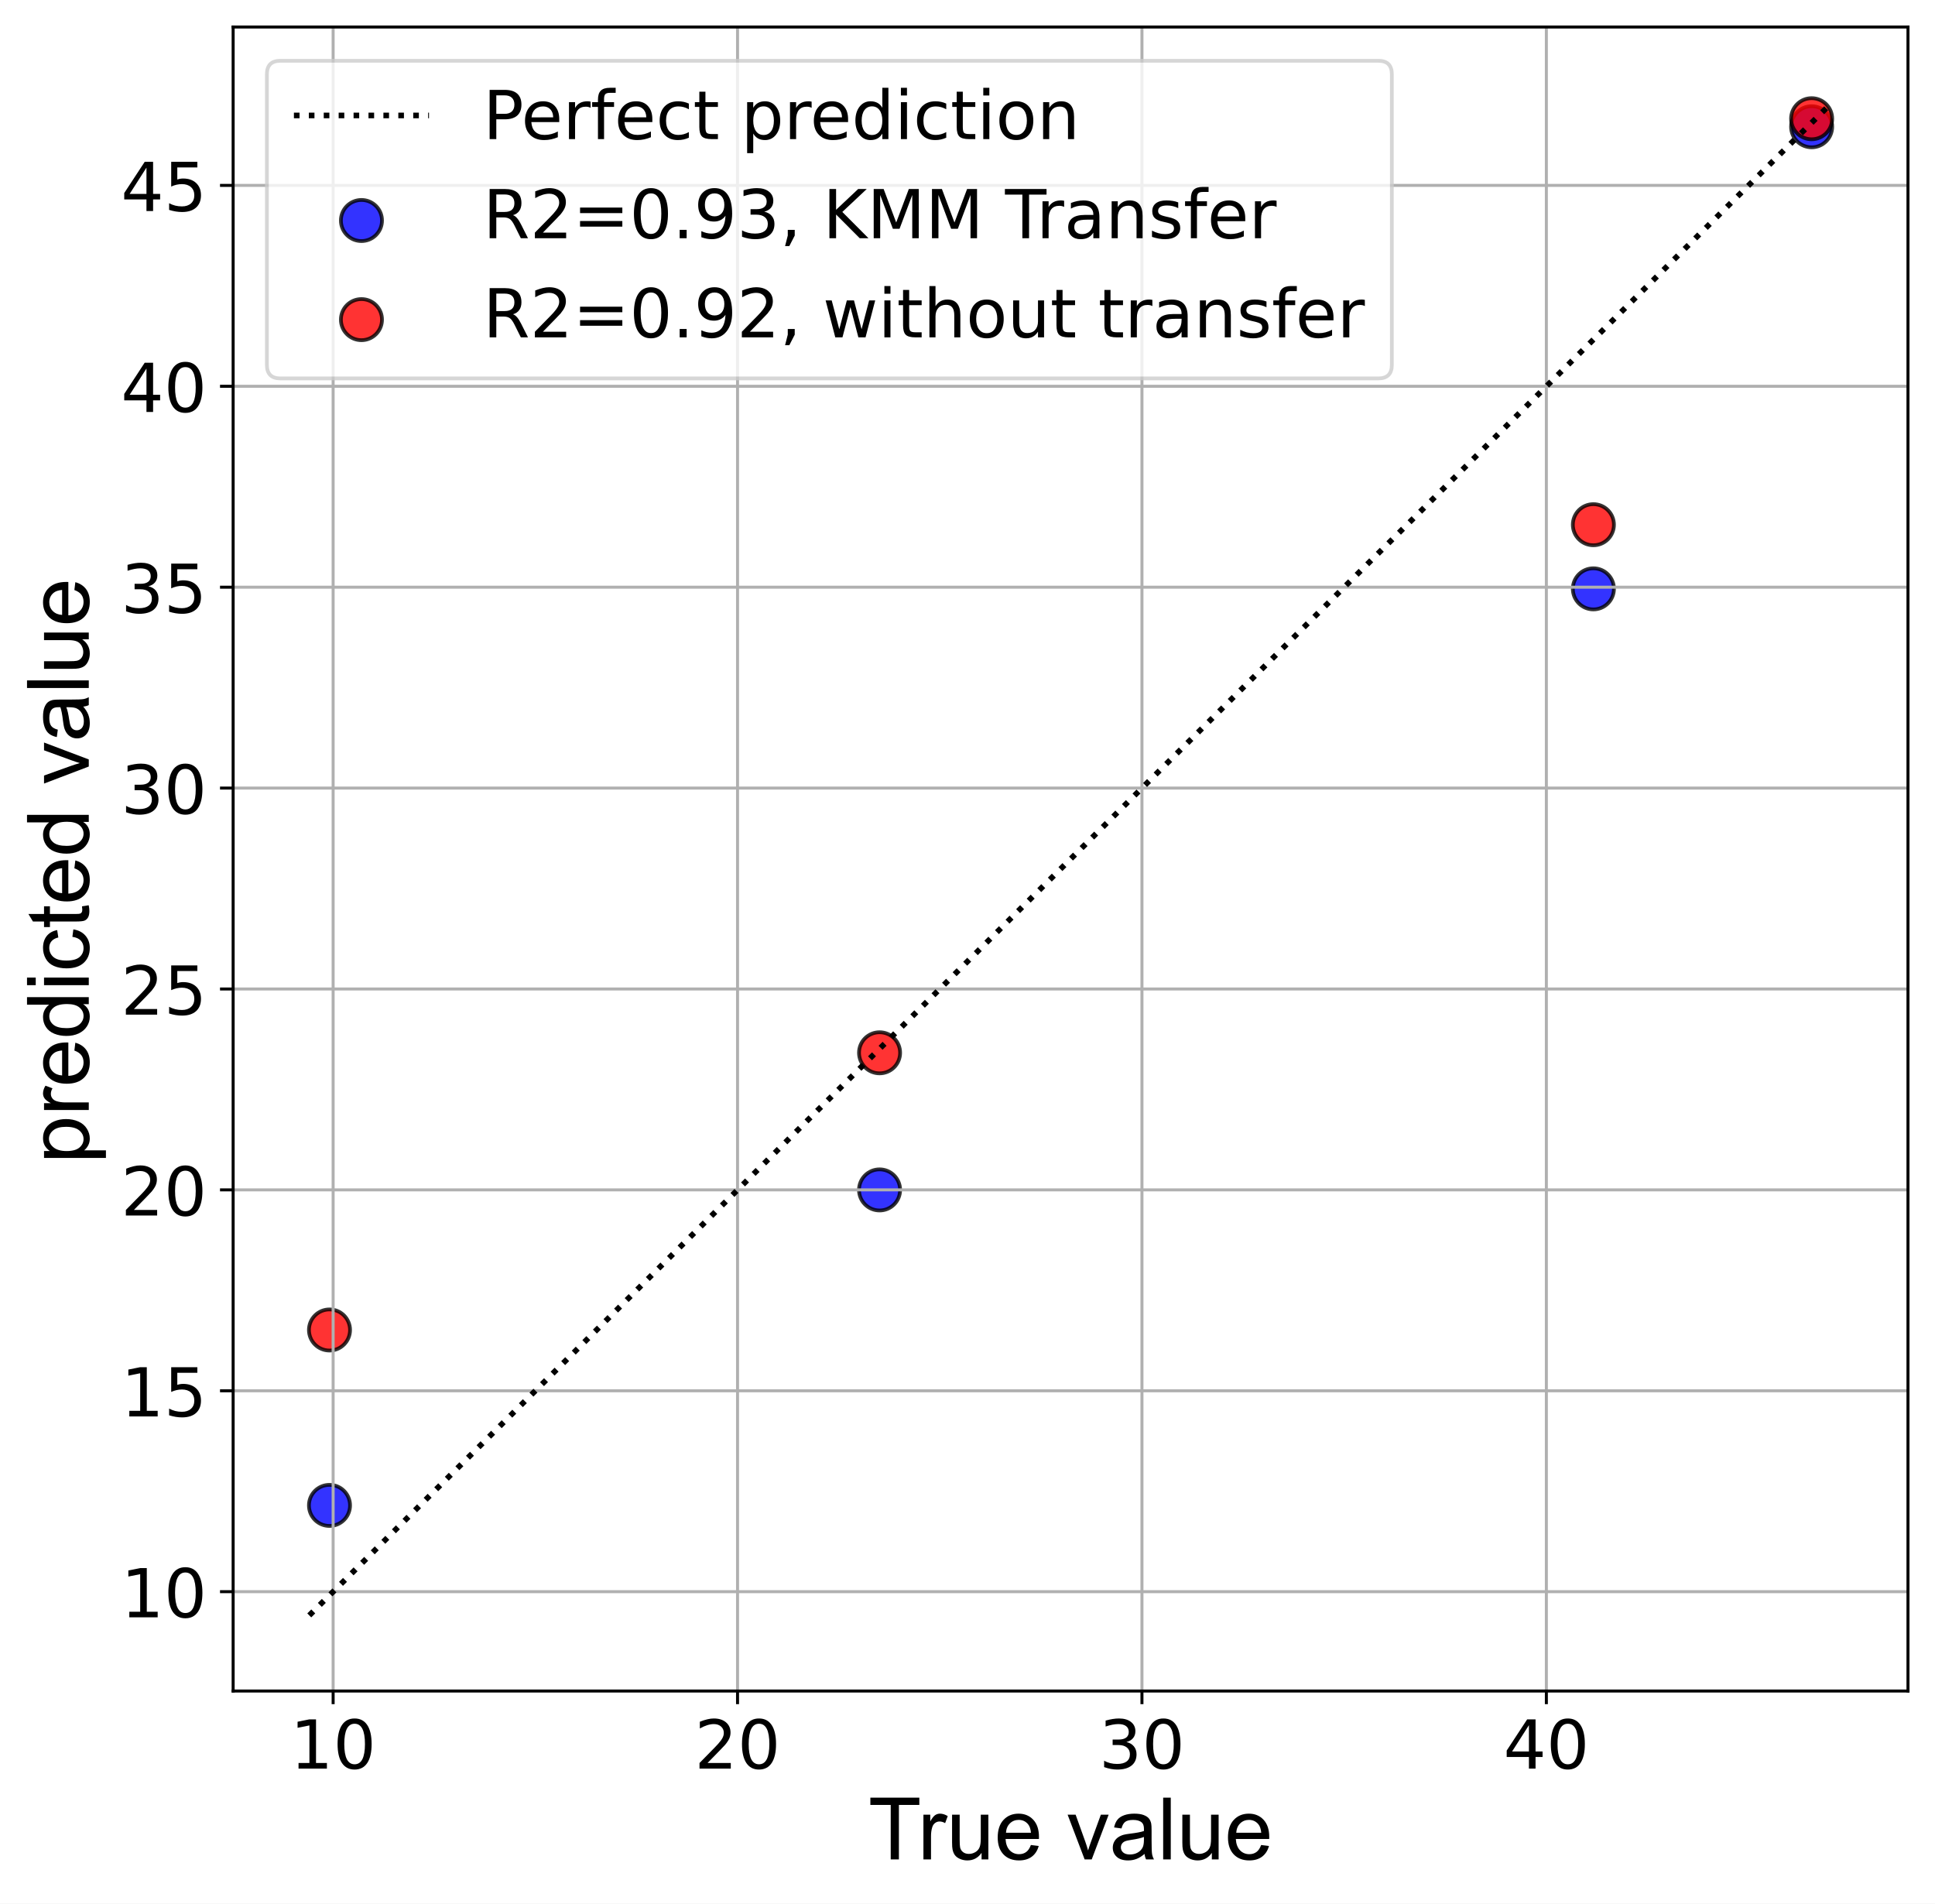
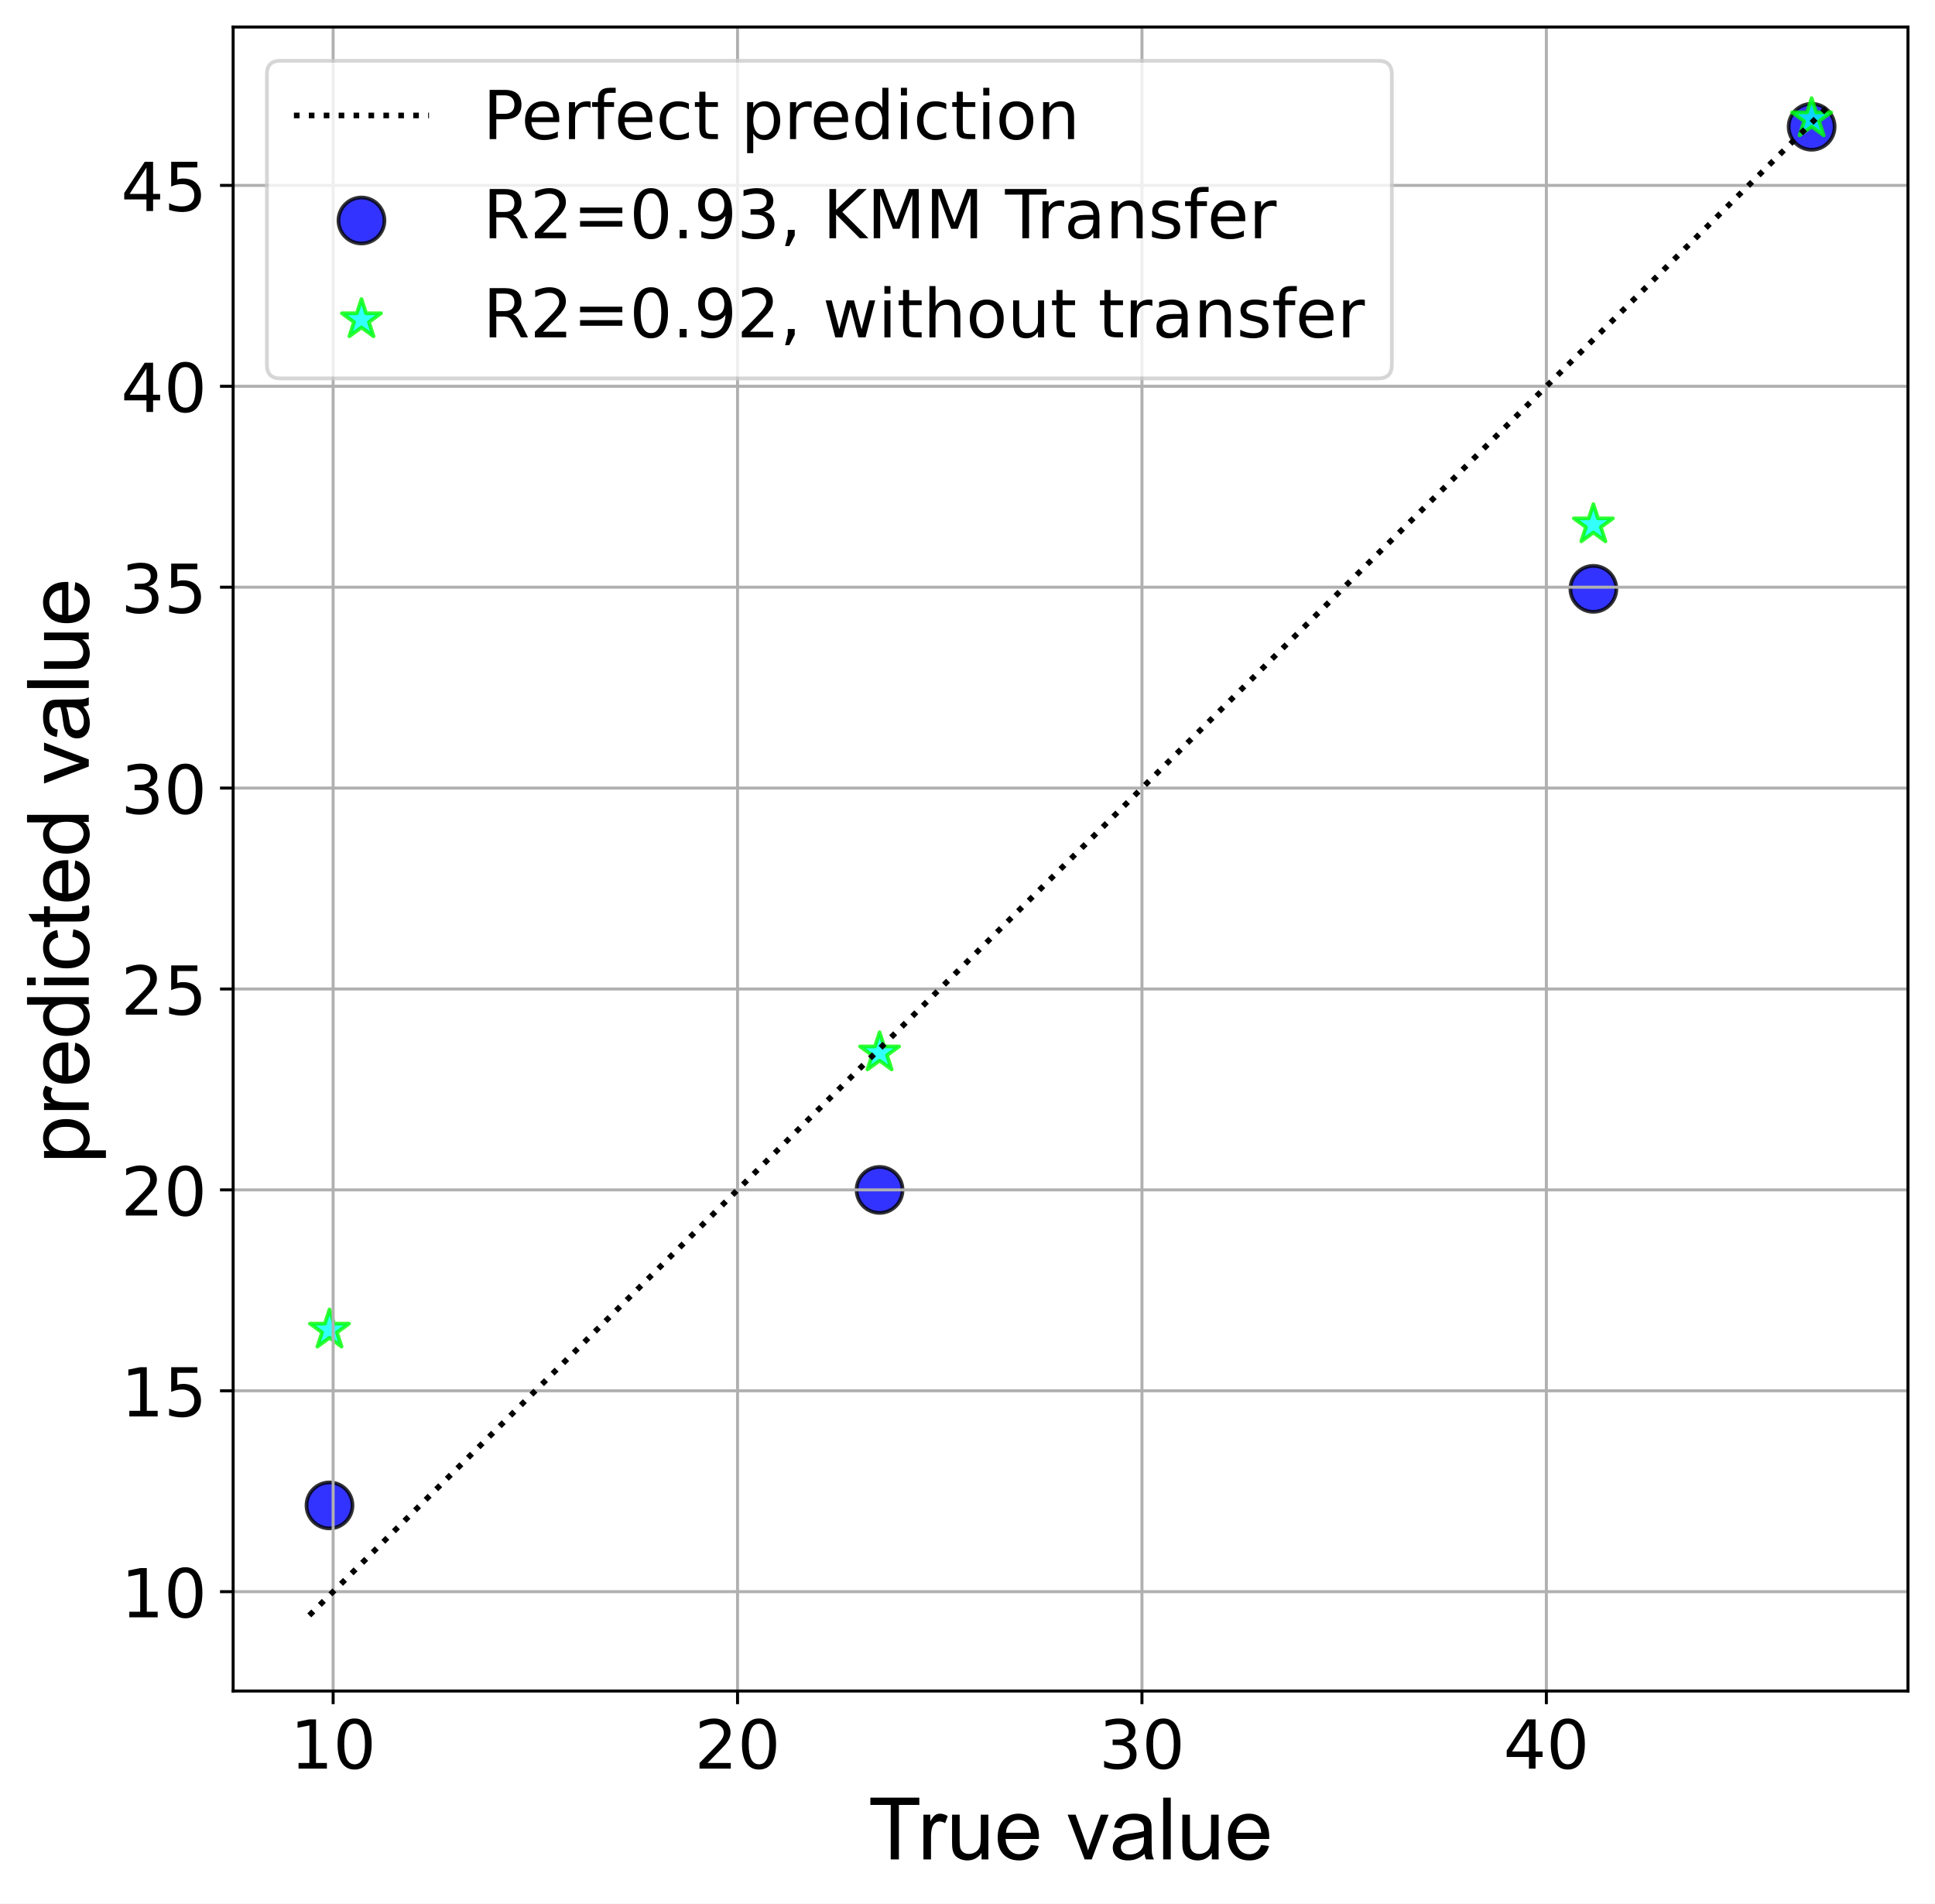
<svg xmlns="http://www.w3.org/2000/svg" xmlns:xlink="http://www.w3.org/1999/xlink" width="515.739pt" height="507.375pt" viewBox="0 0 515.739 507.375" version="1.1">
  <defs>
    <style type="text/css">*{stroke-linejoin: round; stroke-linecap: butt}</style>
  </defs>
  <g id="figure_1">
    <g id="patch_1">
      <path d="M 0 507.375  L 515.739 507.375  L 515.739 0  L 0 0  z " style="fill: #ffffff" />
    </g>
    <g id="axes_1">
      <g id="patch_2">
        <path d="M 62.139 450.72  L 508.539 450.72  L 508.539 7.2  L 62.139 7.2  z " style="fill: #ffffff" />
      </g>
      <g id="PathCollection_1">
        <defs>
-           <path id="m42b216e8eb" d="M 0 5.477  C 1.453 5.477 2.846 4.9 3.873 3.873  C 4.9 2.846 5.477 1.453 5.477 0  C 5.477 -1.453 4.9 -2.846 3.873 -3.873  C 2.846 -4.9 1.453 -5.477 0 -5.477  C -1.453 -5.477 -2.846 -4.9 -3.873 -3.873  C -4.9 -2.846 -5.477 -1.453 -5.477 0  C -5.477 1.453 -4.9 2.846 -3.873 3.873  C -2.846 4.9 -1.453 5.477 0 5.477  z " style="stroke: #000000; stroke-opacity: 0.8" />
+           <path id="mcf7131de36" d="M 0 6.124  C 1.624 6.124 3.182 5.478 4.33 4.33  C 5.478 3.182 6.124 1.624 6.124 0  C 6.124 -1.624 5.478 -3.182 4.33 -4.33  C 3.182 -5.478 1.624 -6.124 0 -6.124  C -1.624 -6.124 -3.182 -5.478 -4.33 -4.33  C -5.478 -3.182 -6.124 -1.624 -6.124 0  C -6.124 1.624 -5.478 3.182 -4.33 4.33  C -3.182 5.478 -1.624 6.124 0 6.124  z " style="stroke: #000000; stroke-opacity: 0.8" />
        </defs>
-         <g clip-path="url(#p4a8faa3528)">
-           <use xlink:href="#m42b216e8eb" x="424.687" y="156.95" style="fill: #0000ff; fill-opacity: 0.8; stroke: #000000; stroke-opacity: 0.8" />
-           <use xlink:href="#m42b216e8eb" x="87.82" y="401.246" style="fill: #0000ff; fill-opacity: 0.8; stroke: #000000; stroke-opacity: 0.8" />
-           <use xlink:href="#m42b216e8eb" x="234.433" y="317.157" style="fill: #0000ff; fill-opacity: 0.8; stroke: #000000; stroke-opacity: 0.8" />
-           <use xlink:href="#m42b216e8eb" x="482.859" y="33.786" style="fill: #0000ff; fill-opacity: 0.8; stroke: #000000; stroke-opacity: 0.8" />
+         <g clip-path="url(#pd8169b10b4)">
+           <use xlink:href="#mcf7131de36" x="424.687" y="156.95" style="fill: #0000ff; fill-opacity: 0.8; stroke: #000000; stroke-opacity: 0.8" />
+           <use xlink:href="#mcf7131de36" x="87.82" y="401.246" style="fill: #0000ff; fill-opacity: 0.8; stroke: #000000; stroke-opacity: 0.8" />
+           <use xlink:href="#mcf7131de36" x="234.433" y="317.157" style="fill: #0000ff; fill-opacity: 0.8; stroke: #000000; stroke-opacity: 0.8" />
+           <use xlink:href="#mcf7131de36" x="482.859" y="33.786" style="fill: #0000ff; fill-opacity: 0.8; stroke: #000000; stroke-opacity: 0.8" />
        </g>
      </g>
      <g id="PathCollection_2">
        <defs>
-           <path id="m5000703636" d="M 0 5.477  C 1.453 5.477 2.846 4.9 3.873 3.873  C 4.9 2.846 5.477 1.453 5.477 0  C 5.477 -1.453 4.9 -2.846 3.873 -3.873  C 2.846 -4.9 1.453 -5.477 0 -5.477  C -1.453 -5.477 -2.846 -4.9 -3.873 -3.873  C -4.9 -2.846 -5.477 -1.453 -5.477 0  C -5.477 1.453 -4.9 2.846 -3.873 3.873  C -2.846 4.9 -1.453 5.477 0 5.477  z " style="stroke: #000000; stroke-opacity: 0.8" />
+           <path id="mfe4c4dfc8b" d="M 0 -5.477  L -1.23 -1.693  L -5.209 -1.693  L -1.99 0.646  L -3.219 4.431  L -0 2.092  L 3.219 4.431  L 1.99 0.646  L 5.209 -1.693  L 1.23 -1.693  z " style="stroke: #00ff00; stroke-opacity: 0.8" />
        </defs>
-         <g clip-path="url(#p4a8faa3528)">
-           <use xlink:href="#m5000703636" x="424.687" y="139.854" style="fill: #ff0000; fill-opacity: 0.8; stroke: #000000; stroke-opacity: 0.8" />
-           <use xlink:href="#m5000703636" x="87.82" y="354.489" style="fill: #ff0000; fill-opacity: 0.8; stroke: #000000; stroke-opacity: 0.8" />
-           <use xlink:href="#m5000703636" x="234.433" y="280.609" style="fill: #ff0000; fill-opacity: 0.8; stroke: #000000; stroke-opacity: 0.8" />
-           <use xlink:href="#m5000703636" x="482.859" y="31.644" style="fill: #ff0000; fill-opacity: 0.8; stroke: #000000; stroke-opacity: 0.8" />
+         <g clip-path="url(#pd8169b10b4)">
+           <use xlink:href="#mfe4c4dfc8b" x="424.687" y="139.854" style="fill: #00ffff; fill-opacity: 0.8; stroke: #00ff00; stroke-opacity: 0.8" />
+           <use xlink:href="#mfe4c4dfc8b" x="87.82" y="354.489" style="fill: #00ffff; fill-opacity: 0.8; stroke: #00ff00; stroke-opacity: 0.8" />
+           <use xlink:href="#mfe4c4dfc8b" x="234.433" y="280.609" style="fill: #00ffff; fill-opacity: 0.8; stroke: #00ff00; stroke-opacity: 0.8" />
+           <use xlink:href="#mfe4c4dfc8b" x="482.859" y="31.644" style="fill: #00ffff; fill-opacity: 0.8; stroke: #00ff00; stroke-opacity: 0.8" />
        </g>
      </g>
      <g id="matplotlib.axis_1">
        <g id="xtick_1">
          <g id="line2d_1">
-             <path d="M 88.79 450.72  L 88.79 7.2  " clip-path="url(#p4a8faa3528)" style="fill: none; stroke: #b0b0b0; stroke-width: 0.8; stroke-linecap: square" />
+             <path d="M 88.79 450.72  L 88.79 7.2  " clip-path="url(#pd8169b10b4)" style="fill: none; stroke: #b0b0b0; stroke-width: 0.8; stroke-linecap: square" />
          </g>
          <g id="line2d_2">
            <defs>
-               <path id="mbe9312312c" d="M 0 0  L 0 3.5  " style="stroke: #000000; stroke-width: 0.8" />
-             </defs>
-             <g>
-               <use xlink:href="#mbe9312312c" x="88.79" y="450.72" style="stroke: #000000; stroke-width: 0.8" />
+               <path id="m547516d988" d="M 0 0  L 0 3.5  " style="stroke: #000000; stroke-width: 0.8" />
+             </defs>
+             <g>
+               <use xlink:href="#m547516d988" x="88.79" y="450.72" style="stroke: #000000; stroke-width: 0.8" />
            </g>
          </g>
          <g id="text_1">
            <g transform="translate(77.33792 471.3972) scale(0.18 -0.18)">
              <defs>
                <path id="DejaVuSans-31" d="M 794 531  L 1825 531  L 1825 4091  L 703 3866  L 703 4441  L 1819 4666  L 2450 4666  L 2450 531  L 3481 531  L 3481 0  L 794 0  L 794 531  z " transform="scale(0.015625)" />
                <path id="DejaVuSans-30" d="M 2034 4250  Q 1547 4250 1301 3770  Q 1056 3291 1056 2328  Q 1056 1369 1301 889  Q 1547 409 2034 409  Q 2525 409 2770 889  Q 3016 1369 3016 2328  Q 3016 3291 2770 3770  Q 2525 4250 2034 4250  z M 2034 4750  Q 2819 4750 3233 4129  Q 3647 3509 3647 2328  Q 3647 1150 3233 529  Q 2819 -91 2034 -91  Q 1250 -91 836 529  Q 422 1150 422 2328  Q 422 3509 836 4129  Q 1250 4750 2034 4750  z " transform="scale(0.015625)" />
              </defs>
              <use xlink:href="#DejaVuSans-31" />
              <use xlink:href="#DejaVuSans-30" x="63.623" />
            </g>
          </g>
        </g>
        <g id="xtick_2">
          <g id="line2d_3">
-             <path d="M 196.579 450.72  L 196.579 7.2  " clip-path="url(#p4a8faa3528)" style="fill: none; stroke: #b0b0b0; stroke-width: 0.8; stroke-linecap: square" />
+             <path d="M 196.579 450.72  L 196.579 7.2  " clip-path="url(#pd8169b10b4)" style="fill: none; stroke: #b0b0b0; stroke-width: 0.8; stroke-linecap: square" />
          </g>
          <g id="line2d_4">
            <g>
-               <use xlink:href="#mbe9312312c" x="196.579" y="450.72" style="stroke: #000000; stroke-width: 0.8" />
+               <use xlink:href="#m547516d988" x="196.579" y="450.72" style="stroke: #000000; stroke-width: 0.8" />
            </g>
          </g>
          <g id="text_2">
            <g transform="translate(185.1262 471.3972) scale(0.18 -0.18)">
              <defs>
                <path id="DejaVuSans-32" d="M 1228 531  L 3431 531  L 3431 0  L 469 0  L 469 531  Q 828 903 1448 1529  Q 2069 2156 2228 2338  Q 2531 2678 2651 2914  Q 2772 3150 2772 3378  Q 2772 3750 2511 3984  Q 2250 4219 1831 4219  Q 1534 4219 1204 4116  Q 875 4013 500 3803  L 500 4441  Q 881 4594 1212 4672  Q 1544 4750 1819 4750  Q 2544 4750 2975 4387  Q 3406 4025 3406 3419  Q 3406 3131 3298 2873  Q 3191 2616 2906 2266  Q 2828 2175 2409 1742  Q 1991 1309 1228 531  z " transform="scale(0.015625)" />
              </defs>
              <use xlink:href="#DejaVuSans-32" />
              <use xlink:href="#DejaVuSans-30" x="63.623" />
            </g>
          </g>
        </g>
        <g id="xtick_3">
          <g id="line2d_5">
-             <path d="M 304.367 450.72  L 304.367 7.2  " clip-path="url(#p4a8faa3528)" style="fill: none; stroke: #b0b0b0; stroke-width: 0.8; stroke-linecap: square" />
+             <path d="M 304.367 450.72  L 304.367 7.2  " clip-path="url(#pd8169b10b4)" style="fill: none; stroke: #b0b0b0; stroke-width: 0.8; stroke-linecap: square" />
          </g>
          <g id="line2d_6">
            <g>
-               <use xlink:href="#mbe9312312c" x="304.367" y="450.72" style="stroke: #000000; stroke-width: 0.8" />
+               <use xlink:href="#m547516d988" x="304.367" y="450.72" style="stroke: #000000; stroke-width: 0.8" />
            </g>
          </g>
          <g id="text_3">
            <g transform="translate(292.9145 471.3972) scale(0.18 -0.18)">
              <defs>
                <path id="DejaVuSans-33" d="M 2597 2516  Q 3050 2419 3304 2112  Q 3559 1806 3559 1356  Q 3559 666 3084 287  Q 2609 -91 1734 -91  Q 1441 -91 1130 -33  Q 819 25 488 141  L 488 750  Q 750 597 1062 519  Q 1375 441 1716 441  Q 2309 441 2620 675  Q 2931 909 2931 1356  Q 2931 1769 2642 2001  Q 2353 2234 1838 2234  L 1294 2234  L 1294 2753  L 1863 2753  Q 2328 2753 2575 2939  Q 2822 3125 2822 3475  Q 2822 3834 2567 4026  Q 2313 4219 1838 4219  Q 1578 4219 1281 4162  Q 984 4106 628 3988  L 628 4550  Q 988 4650 1302 4700  Q 1616 4750 1894 4750  Q 2613 4750 3031 4423  Q 3450 4097 3450 3541  Q 3450 3153 3228 2886  Q 3006 2619 2597 2516  z " transform="scale(0.015625)" />
              </defs>
              <use xlink:href="#DejaVuSans-33" />
              <use xlink:href="#DejaVuSans-30" x="63.623" />
            </g>
          </g>
        </g>
        <g id="xtick_4">
          <g id="line2d_7">
-             <path d="M 412.155 450.72  L 412.155 7.2  " clip-path="url(#p4a8faa3528)" style="fill: none; stroke: #b0b0b0; stroke-width: 0.8; stroke-linecap: square" />
+             <path d="M 412.155 450.72  L 412.155 7.2  " clip-path="url(#pd8169b10b4)" style="fill: none; stroke: #b0b0b0; stroke-width: 0.8; stroke-linecap: square" />
          </g>
          <g id="line2d_8">
            <g>
-               <use xlink:href="#mbe9312312c" x="412.155" y="450.72" style="stroke: #000000; stroke-width: 0.8" />
+               <use xlink:href="#m547516d988" x="412.155" y="450.72" style="stroke: #000000; stroke-width: 0.8" />
            </g>
          </g>
          <g id="text_4">
            <g transform="translate(400.7028 471.3972) scale(0.18 -0.18)">
              <defs>
                <path id="DejaVuSans-34" d="M 2419 4116  L 825 1625  L 2419 1625  L 2419 4116  z M 2253 4666  L 3047 4666  L 3047 1625  L 3713 1625  L 3713 1100  L 3047 1100  L 3047 0  L 2419 0  L 2419 1100  L 313 1100  L 313 1709  L 2253 4666  z " transform="scale(0.015625)" />
              </defs>
              <use xlink:href="#DejaVuSans-34" />
              <use xlink:href="#DejaVuSans-30" x="63.623" />
            </g>
          </g>
        </g>
        <g id="text_5">
          <g transform="translate(231.442 495.6036) scale(0.23 -0.23)">
            <defs>
              <path id="ArialMT-54" d="M 1659 0  L 1659 4041  L 150 4041  L 150 4581  L 3781 4581  L 3781 4041  L 2266 4041  L 2266 0  L 1659 0  z " transform="scale(0.015625)" />
              <path id="ArialMT-72" d="M 416 0  L 416 3319  L 922 3319  L 922 2816  Q 1116 3169 1280 3281  Q 1444 3394 1641 3394  Q 1925 3394 2219 3213  L 2025 2691  Q 1819 2813 1613 2813  Q 1428 2813 1281 2702  Q 1134 2591 1072 2394  Q 978 2094 978 1738  L 978 0  L 416 0  z " transform="scale(0.015625)" />
              <path id="ArialMT-75" d="M 2597 0  L 2597 488  Q 2209 -75 1544 -75  Q 1250 -75 995 37  Q 741 150 617 320  Q 494 491 444 738  Q 409 903 409 1263  L 409 3319  L 972 3319  L 972 1478  Q 972 1038 1006 884  Q 1059 663 1231 536  Q 1403 409 1656 409  Q 1909 409 2131 539  Q 2353 669 2445 892  Q 2538 1116 2538 1541  L 2538 3319  L 3100 3319  L 3100 0  L 2597 0  z " transform="scale(0.015625)" />
              <path id="ArialMT-65" d="M 2694 1069  L 3275 997  Q 3138 488 2766 206  Q 2394 -75 1816 -75  Q 1088 -75 661 373  Q 234 822 234 1631  Q 234 2469 665 2931  Q 1097 3394 1784 3394  Q 2450 3394 2872 2941  Q 3294 2488 3294 1666  Q 3294 1616 3291 1516  L 816 1516  Q 847 969 1125 678  Q 1403 388 1819 388  Q 2128 388 2347 550  Q 2566 713 2694 1069  z M 847 1978  L 2700 1978  Q 2663 2397 2488 2606  Q 2219 2931 1791 2931  Q 1403 2931 1139 2672  Q 875 2413 847 1978  z " transform="scale(0.015625)" />
              <path id="ArialMT-20" transform="scale(0.015625)" />
              <path id="ArialMT-76" d="M 1344 0  L 81 3319  L 675 3319  L 1388 1331  Q 1503 1009 1600 663  Q 1675 925 1809 1294  L 2547 3319  L 3125 3319  L 1869 0  L 1344 0  z " transform="scale(0.015625)" />
              <path id="ArialMT-61" d="M 2588 409  Q 2275 144 1986 34  Q 1697 -75 1366 -75  Q 819 -75 525 192  Q 231 459 231 875  Q 231 1119 342 1320  Q 453 1522 633 1644  Q 813 1766 1038 1828  Q 1203 1872 1538 1913  Q 2219 1994 2541 2106  Q 2544 2222 2544 2253  Q 2544 2597 2384 2738  Q 2169 2928 1744 2928  Q 1347 2928 1158 2789  Q 969 2650 878 2297  L 328 2372  Q 403 2725 575 2942  Q 747 3159 1072 3276  Q 1397 3394 1825 3394  Q 2250 3394 2515 3294  Q 2781 3194 2906 3042  Q 3031 2891 3081 2659  Q 3109 2516 3109 2141  L 3109 1391  Q 3109 606 3145 398  Q 3181 191 3288 0  L 2700 0  Q 2613 175 2588 409  z M 2541 1666  Q 2234 1541 1622 1453  Q 1275 1403 1131 1340  Q 988 1278 909 1158  Q 831 1038 831 891  Q 831 666 1001 516  Q 1172 366 1500 366  Q 1825 366 2078 508  Q 2331 650 2450 897  Q 2541 1088 2541 1459  L 2541 1666  z " transform="scale(0.015625)" />
              <path id="ArialMT-6c" d="M 409 0  L 409 4581  L 972 4581  L 972 0  L 409 0  z " transform="scale(0.015625)" />
            </defs>
            <use xlink:href="#ArialMT-54" />
            <use xlink:href="#ArialMT-72" x="57.334" />
            <use xlink:href="#ArialMT-75" x="90.635" />
            <use xlink:href="#ArialMT-65" x="146.25" />
            <use xlink:href="#ArialMT-20" x="201.865" />
            <use xlink:href="#ArialMT-76" x="229.648" />
            <use xlink:href="#ArialMT-61" x="279.648" />
            <use xlink:href="#ArialMT-6c" x="335.264" />
            <use xlink:href="#ArialMT-75" x="357.48" />
            <use xlink:href="#ArialMT-65" x="413.096" />
          </g>
        </g>
      </g>
      <g id="matplotlib.axis_2">
        <g id="ytick_1">
          <g id="line2d_9">
-             <path d="M 62.139 424.241  L 508.539 424.241  " clip-path="url(#p4a8faa3528)" style="fill: none; stroke: #b0b0b0; stroke-width: 0.8; stroke-linecap: square" />
+             <path d="M 62.139 424.241  L 508.539 424.241  " clip-path="url(#pd8169b10b4)" style="fill: none; stroke: #b0b0b0; stroke-width: 0.8; stroke-linecap: square" />
          </g>
          <g id="line2d_10">
            <defs>
-               <path id="m4316b562d1" d="M 0 0  L -3.5 0  " style="stroke: #000000; stroke-width: 0.8" />
-             </defs>
-             <g>
-               <use xlink:href="#m4316b562d1" x="62.139" y="424.241" style="stroke: #000000; stroke-width: 0.8" />
+               <path id="m3ad3f2bd7b" d="M 0 0  L -3.5 0  " style="stroke: #000000; stroke-width: 0.8" />
+             </defs>
+             <g>
+               <use xlink:href="#m3ad3f2bd7b" x="62.139" y="424.241" style="stroke: #000000; stroke-width: 0.8" />
            </g>
          </g>
          <g id="text_6">
            <g transform="translate(32.23422 431.0793) scale(0.18 -0.18)">
              <use xlink:href="#DejaVuSans-31" />
              <use xlink:href="#DejaVuSans-30" x="63.623" />
            </g>
          </g>
        </g>
        <g id="ytick_2">
          <g id="line2d_11">
-             <path d="M 62.139 370.694  L 508.539 370.694  " clip-path="url(#p4a8faa3528)" style="fill: none; stroke: #b0b0b0; stroke-width: 0.8; stroke-linecap: square" />
+             <path d="M 62.139 370.694  L 508.539 370.694  " clip-path="url(#pd8169b10b4)" style="fill: none; stroke: #b0b0b0; stroke-width: 0.8; stroke-linecap: square" />
          </g>
          <g id="line2d_12">
            <g>
-               <use xlink:href="#m4316b562d1" x="62.139" y="370.694" style="stroke: #000000; stroke-width: 0.8" />
+               <use xlink:href="#m3ad3f2bd7b" x="62.139" y="370.694" style="stroke: #000000; stroke-width: 0.8" />
            </g>
          </g>
          <g id="text_7">
            <g transform="translate(32.23422 377.5329) scale(0.18 -0.18)">
              <defs>
                <path id="DejaVuSans-35" d="M 691 4666  L 3169 4666  L 3169 4134  L 1269 4134  L 1269 2991  Q 1406 3038 1543 3061  Q 1681 3084 1819 3084  Q 2600 3084 3056 2656  Q 3513 2228 3513 1497  Q 3513 744 3044 326  Q 2575 -91 1722 -91  Q 1428 -91 1123 -41  Q 819 9 494 109  L 494 744  Q 775 591 1075 516  Q 1375 441 1709 441  Q 2250 441 2565 725  Q 2881 1009 2881 1497  Q 2881 1984 2565 2268  Q 2250 2553 1709 2553  Q 1456 2553 1204 2497  Q 953 2441 691 2322  L 691 4666  z " transform="scale(0.015625)" />
              </defs>
              <use xlink:href="#DejaVuSans-31" />
              <use xlink:href="#DejaVuSans-35" x="63.623" />
            </g>
          </g>
        </g>
        <g id="ytick_3">
          <g id="line2d_13">
-             <path d="M 62.139 317.148  L 508.539 317.148  " clip-path="url(#p4a8faa3528)" style="fill: none; stroke: #b0b0b0; stroke-width: 0.8; stroke-linecap: square" />
+             <path d="M 62.139 317.148  L 508.539 317.148  " clip-path="url(#pd8169b10b4)" style="fill: none; stroke: #b0b0b0; stroke-width: 0.8; stroke-linecap: square" />
          </g>
          <g id="line2d_14">
            <g>
-               <use xlink:href="#m4316b562d1" x="62.139" y="317.148" style="stroke: #000000; stroke-width: 0.8" />
+               <use xlink:href="#m3ad3f2bd7b" x="62.139" y="317.148" style="stroke: #000000; stroke-width: 0.8" />
            </g>
          </g>
          <g id="text_8">
            <g transform="translate(32.23422 323.9864) scale(0.18 -0.18)">
              <use xlink:href="#DejaVuSans-32" />
              <use xlink:href="#DejaVuSans-30" x="63.623" />
            </g>
          </g>
        </g>
        <g id="ytick_4">
          <g id="line2d_15">
-             <path d="M 62.139 263.601  L 508.539 263.601  " clip-path="url(#p4a8faa3528)" style="fill: none; stroke: #b0b0b0; stroke-width: 0.8; stroke-linecap: square" />
+             <path d="M 62.139 263.601  L 508.539 263.601  " clip-path="url(#pd8169b10b4)" style="fill: none; stroke: #b0b0b0; stroke-width: 0.8; stroke-linecap: square" />
          </g>
          <g id="line2d_16">
            <g>
-               <use xlink:href="#m4316b562d1" x="62.139" y="263.601" style="stroke: #000000; stroke-width: 0.8" />
+               <use xlink:href="#m3ad3f2bd7b" x="62.139" y="263.601" style="stroke: #000000; stroke-width: 0.8" />
            </g>
          </g>
          <g id="text_9">
            <g transform="translate(32.23422 270.44) scale(0.18 -0.18)">
              <use xlink:href="#DejaVuSans-32" />
              <use xlink:href="#DejaVuSans-35" x="63.623" />
            </g>
          </g>
        </g>
        <g id="ytick_5">
          <g id="line2d_17">
-             <path d="M 62.139 210.055  L 508.539 210.055  " clip-path="url(#p4a8faa3528)" style="fill: none; stroke: #b0b0b0; stroke-width: 0.8; stroke-linecap: square" />
+             <path d="M 62.139 210.055  L 508.539 210.055  " clip-path="url(#pd8169b10b4)" style="fill: none; stroke: #b0b0b0; stroke-width: 0.8; stroke-linecap: square" />
          </g>
          <g id="line2d_18">
            <g>
-               <use xlink:href="#m4316b562d1" x="62.139" y="210.055" style="stroke: #000000; stroke-width: 0.8" />
+               <use xlink:href="#m3ad3f2bd7b" x="62.139" y="210.055" style="stroke: #000000; stroke-width: 0.8" />
            </g>
          </g>
          <g id="text_10">
            <g transform="translate(32.23422 216.8935) scale(0.18 -0.18)">
              <use xlink:href="#DejaVuSans-33" />
              <use xlink:href="#DejaVuSans-30" x="63.623" />
            </g>
          </g>
        </g>
        <g id="ytick_6">
          <g id="line2d_19">
-             <path d="M 62.139 156.508  L 508.539 156.508  " clip-path="url(#p4a8faa3528)" style="fill: none; stroke: #b0b0b0; stroke-width: 0.8; stroke-linecap: square" />
+             <path d="M 62.139 156.508  L 508.539 156.508  " clip-path="url(#pd8169b10b4)" style="fill: none; stroke: #b0b0b0; stroke-width: 0.8; stroke-linecap: square" />
          </g>
          <g id="line2d_20">
            <g>
-               <use xlink:href="#m4316b562d1" x="62.139" y="156.508" style="stroke: #000000; stroke-width: 0.8" />
+               <use xlink:href="#m3ad3f2bd7b" x="62.139" y="156.508" style="stroke: #000000; stroke-width: 0.8" />
            </g>
          </g>
          <g id="text_11">
            <g transform="translate(32.23422 163.3471) scale(0.18 -0.18)">
              <use xlink:href="#DejaVuSans-33" />
              <use xlink:href="#DejaVuSans-35" x="63.623" />
            </g>
          </g>
        </g>
        <g id="ytick_7">
          <g id="line2d_21">
-             <path d="M 62.139 102.962  L 508.539 102.962  " clip-path="url(#p4a8faa3528)" style="fill: none; stroke: #b0b0b0; stroke-width: 0.8; stroke-linecap: square" />
+             <path d="M 62.139 102.962  L 508.539 102.962  " clip-path="url(#pd8169b10b4)" style="fill: none; stroke: #b0b0b0; stroke-width: 0.8; stroke-linecap: square" />
          </g>
          <g id="line2d_22">
            <g>
-               <use xlink:href="#m4316b562d1" x="62.139" y="102.962" style="stroke: #000000; stroke-width: 0.8" />
+               <use xlink:href="#m3ad3f2bd7b" x="62.139" y="102.962" style="stroke: #000000; stroke-width: 0.8" />
            </g>
          </g>
          <g id="text_12">
            <g transform="translate(32.23422 109.8006) scale(0.18 -0.18)">
              <use xlink:href="#DejaVuSans-34" />
              <use xlink:href="#DejaVuSans-30" x="63.623" />
            </g>
          </g>
        </g>
        <g id="ytick_8">
          <g id="line2d_23">
-             <path d="M 62.139 49.416  L 508.539 49.416  " clip-path="url(#p4a8faa3528)" style="fill: none; stroke: #b0b0b0; stroke-width: 0.8; stroke-linecap: square" />
+             <path d="M 62.139 49.416  L 508.539 49.416  " clip-path="url(#pd8169b10b4)" style="fill: none; stroke: #b0b0b0; stroke-width: 0.8; stroke-linecap: square" />
          </g>
          <g id="line2d_24">
            <g>
-               <use xlink:href="#m4316b562d1" x="62.139" y="49.416" style="stroke: #000000; stroke-width: 0.8" />
+               <use xlink:href="#m3ad3f2bd7b" x="62.139" y="49.416" style="stroke: #000000; stroke-width: 0.8" />
            </g>
          </g>
          <g id="text_13">
            <g transform="translate(32.23422 56.2542) scale(0.18 -0.18)">
              <use xlink:href="#DejaVuSans-34" />
              <use xlink:href="#DejaVuSans-35" x="63.623" />
            </g>
          </g>
        </g>
        <g id="text_14">
          <g transform="translate(23.66297 310.1446) rotate(-90) scale(0.23 -0.23)">
            <defs>
              <path id="ArialMT-70" d="M 422 -1272  L 422 3319  L 934 3319  L 934 2888  Q 1116 3141 1344 3267  Q 1572 3394 1897 3394  Q 2322 3394 2647 3175  Q 2972 2956 3137 2557  Q 3303 2159 3303 1684  Q 3303 1175 3120 767  Q 2938 359 2589 142  Q 2241 -75 1856 -75  Q 1575 -75 1351 44  Q 1128 163 984 344  L 984 -1272  L 422 -1272  z M 931 1641  Q 931 1000 1190 694  Q 1450 388 1819 388  Q 2194 388 2461 705  Q 2728 1022 2728 1688  Q 2728 2322 2467 2637  Q 2206 2953 1844 2953  Q 1484 2953 1207 2617  Q 931 2281 931 1641  z " transform="scale(0.015625)" />
              <path id="ArialMT-64" d="M 2575 0  L 2575 419  Q 2259 -75 1647 -75  Q 1250 -75 917 144  Q 584 363 401 755  Q 219 1147 219 1656  Q 219 2153 384 2558  Q 550 2963 881 3178  Q 1213 3394 1622 3394  Q 1922 3394 2156 3267  Q 2391 3141 2538 2938  L 2538 4581  L 3097 4581  L 3097 0  L 2575 0  z M 797 1656  Q 797 1019 1065 703  Q 1334 388 1700 388  Q 2069 388 2326 689  Q 2584 991 2584 1609  Q 2584 2291 2321 2609  Q 2059 2928 1675 2928  Q 1300 2928 1048 2622  Q 797 2316 797 1656  z " transform="scale(0.015625)" />
              <path id="ArialMT-69" d="M 425 3934  L 425 4581  L 988 4581  L 988 3934  L 425 3934  z M 425 0  L 425 3319  L 988 3319  L 988 0  L 425 0  z " transform="scale(0.015625)" />
              <path id="ArialMT-63" d="M 2588 1216  L 3141 1144  Q 3050 572 2676 248  Q 2303 -75 1759 -75  Q 1078 -75 664 370  Q 250 816 250 1647  Q 250 2184 428 2587  Q 606 2991 970 3192  Q 1334 3394 1763 3394  Q 2303 3394 2647 3120  Q 2991 2847 3088 2344  L 2541 2259  Q 2463 2594 2264 2762  Q 2066 2931 1784 2931  Q 1359 2931 1093 2626  Q 828 2322 828 1663  Q 828 994 1084 691  Q 1341 388 1753 388  Q 2084 388 2306 591  Q 2528 794 2588 1216  z " transform="scale(0.015625)" />
              <path id="ArialMT-74" d="M 1650 503  L 1731 6  Q 1494 -44 1306 -44  Q 1000 -44 831 53  Q 663 150 594 308  Q 525 466 525 972  L 525 2881  L 113 2881  L 113 3319  L 525 3319  L 525 4141  L 1084 4478  L 1084 3319  L 1650 3319  L 1650 2881  L 1084 2881  L 1084 941  Q 1084 700 1114 631  Q 1144 563 1211 522  Q 1278 481 1403 481  Q 1497 481 1650 503  z " transform="scale(0.015625)" />
            </defs>
            <use xlink:href="#ArialMT-70" />
            <use xlink:href="#ArialMT-72" x="55.615" />
            <use xlink:href="#ArialMT-65" x="88.916" />
            <use xlink:href="#ArialMT-64" x="144.531" />
            <use xlink:href="#ArialMT-69" x="200.146" />
            <use xlink:href="#ArialMT-63" x="222.363" />
            <use xlink:href="#ArialMT-74" x="272.363" />
            <use xlink:href="#ArialMT-65" x="300.146" />
            <use xlink:href="#ArialMT-64" x="355.762" />
            <use xlink:href="#ArialMT-20" x="411.377" />
            <use xlink:href="#ArialMT-76" x="439.16" />
            <use xlink:href="#ArialMT-61" x="489.16" />
            <use xlink:href="#ArialMT-6c" x="544.775" />
            <use xlink:href="#ArialMT-75" x="566.992" />
            <use xlink:href="#ArialMT-65" x="622.607" />
            <use xlink:href="#ArialMT-20" x="678.223" />
          </g>
        </g>
      </g>
      <g id="line2d_25">
-         <path d="M 82.43 430.56  L 488.248 27.36  " clip-path="url(#p4a8faa3528)" style="fill: none; stroke-dasharray: 1.5,2.475; stroke-dashoffset: 0; stroke: #000000; stroke-width: 1.5" />
+         <path d="M 82.43 430.56  L 488.248 27.36  " clip-path="url(#pd8169b10b4)" style="fill: none; stroke-dasharray: 1.5,2.475; stroke-dashoffset: 0; stroke: #000000; stroke-width: 1.5" />
      </g>
      <g id="patch_3">
        <path d="M 62.139 450.72  L 62.139 7.2  " style="fill: none; stroke: #000000; stroke-width: 0.8; stroke-linejoin: miter; stroke-linecap: square" />
      </g>
      <g id="patch_4">
        <path d="M 508.539 450.72  L 508.539 7.2  " style="fill: none; stroke: #000000; stroke-width: 0.8; stroke-linejoin: miter; stroke-linecap: square" />
      </g>
      <g id="patch_5">
        <path d="M 62.139 450.72  L 508.539 450.72  " style="fill: none; stroke: #000000; stroke-width: 0.8; stroke-linejoin: miter; stroke-linecap: square" />
      </g>
      <g id="patch_6">
        <path d="M 62.139 7.2  L 508.539 7.2  " style="fill: none; stroke: #000000; stroke-width: 0.8; stroke-linejoin: miter; stroke-linecap: square" />
      </g>
      <g id="legend_1">
        <g id="patch_7">
          <path d="M 74.739 100.862  L 367.369 100.862  Q 370.969 100.862 370.969 97.262  L 370.969 19.8  Q 370.969 16.2 367.369 16.2  L 74.739 16.2  Q 71.139 16.2 71.139 19.8  L 71.139 97.262  Q 71.139 100.862 74.739 100.862  z " style="fill: #ffffff; opacity: 0.8; stroke: #cccccc; stroke-linejoin: miter" />
        </g>
        <g id="line2d_26">
          <path d="M 78.339 30.777  L 96.339 30.777  L 114.339 30.777  " style="fill: none; stroke-dasharray: 1.5,2.475; stroke-dashoffset: 0; stroke: #000000; stroke-width: 1.5" />
        </g>
        <g id="text_15">
          <g transform="translate(128.7392 37.07719) scale(0.18 -0.18)">
            <defs>
              <path id="DejaVuSans-50" d="M 1259 4147  L 1259 2394  L 2053 2394  Q 2494 2394 2734 2622  Q 2975 2850 2975 3272  Q 2975 3691 2734 3919  Q 2494 4147 2053 4147  L 1259 4147  z M 628 4666  L 2053 4666  Q 2838 4666 3239 4311  Q 3641 3956 3641 3272  Q 3641 2581 3239 2228  Q 2838 1875 2053 1875  L 1259 1875  L 1259 0  L 628 0  L 628 4666  z " transform="scale(0.015625)" />
              <path id="DejaVuSans-65" d="M 3597 1894  L 3597 1613  L 953 1613  Q 991 1019 1311 708  Q 1631 397 2203 397  Q 2534 397 2845 478  Q 3156 559 3463 722  L 3463 178  Q 3153 47 2828 -22  Q 2503 -91 2169 -91  Q 1331 -91 842 396  Q 353 884 353 1716  Q 353 2575 817 3079  Q 1281 3584 2069 3584  Q 2775 3584 3186 3129  Q 3597 2675 3597 1894  z M 3022 2063  Q 3016 2534 2758 2815  Q 2500 3097 2075 3097  Q 1594 3097 1305 2825  Q 1016 2553 972 2059  L 3022 2063  z " transform="scale(0.015625)" />
              <path id="DejaVuSans-72" d="M 2631 2963  Q 2534 3019 2420 3045  Q 2306 3072 2169 3072  Q 1681 3072 1420 2755  Q 1159 2438 1159 1844  L 1159 0  L 581 0  L 581 3500  L 1159 3500  L 1159 2956  Q 1341 3275 1631 3429  Q 1922 3584 2338 3584  Q 2397 3584 2469 3576  Q 2541 3569 2628 3553  L 2631 2963  z " transform="scale(0.015625)" />
              <path id="DejaVuSans-66" d="M 2375 4863  L 2375 4384  L 1825 4384  Q 1516 4384 1395 4259  Q 1275 4134 1275 3809  L 1275 3500  L 2222 3500  L 2222 3053  L 1275 3053  L 1275 0  L 697 0  L 697 3053  L 147 3053  L 147 3500  L 697 3500  L 697 3744  Q 697 4328 969 4595  Q 1241 4863 1831 4863  L 2375 4863  z " transform="scale(0.015625)" />
              <path id="DejaVuSans-63" d="M 3122 3366  L 3122 2828  Q 2878 2963 2633 3030  Q 2388 3097 2138 3097  Q 1578 3097 1268 2742  Q 959 2388 959 1747  Q 959 1106 1268 751  Q 1578 397 2138 397  Q 2388 397 2633 464  Q 2878 531 3122 666  L 3122 134  Q 2881 22 2623 -34  Q 2366 -91 2075 -91  Q 1284 -91 818 406  Q 353 903 353 1747  Q 353 2603 823 3093  Q 1294 3584 2113 3584  Q 2378 3584 2631 3529  Q 2884 3475 3122 3366  z " transform="scale(0.015625)" />
              <path id="DejaVuSans-74" d="M 1172 4494  L 1172 3500  L 2356 3500  L 2356 3053  L 1172 3053  L 1172 1153  Q 1172 725 1289 603  Q 1406 481 1766 481  L 2356 481  L 2356 0  L 1766 0  Q 1100 0 847 248  Q 594 497 594 1153  L 594 3053  L 172 3053  L 172 3500  L 594 3500  L 594 4494  L 1172 4494  z " transform="scale(0.015625)" />
              <path id="DejaVuSans-20" transform="scale(0.015625)" />
              <path id="DejaVuSans-70" d="M 1159 525  L 1159 -1331  L 581 -1331  L 581 3500  L 1159 3500  L 1159 2969  Q 1341 3281 1617 3432  Q 1894 3584 2278 3584  Q 2916 3584 3314 3078  Q 3713 2572 3713 1747  Q 3713 922 3314 415  Q 2916 -91 2278 -91  Q 1894 -91 1617 61  Q 1341 213 1159 525  z M 3116 1747  Q 3116 2381 2855 2742  Q 2594 3103 2138 3103  Q 1681 3103 1420 2742  Q 1159 2381 1159 1747  Q 1159 1113 1420 752  Q 1681 391 2138 391  Q 2594 391 2855 752  Q 3116 1113 3116 1747  z " transform="scale(0.015625)" />
              <path id="DejaVuSans-64" d="M 2906 2969  L 2906 4863  L 3481 4863  L 3481 0  L 2906 0  L 2906 525  Q 2725 213 2448 61  Q 2172 -91 1784 -91  Q 1150 -91 751 415  Q 353 922 353 1747  Q 353 2572 751 3078  Q 1150 3584 1784 3584  Q 2172 3584 2448 3432  Q 2725 3281 2906 2969  z M 947 1747  Q 947 1113 1208 752  Q 1469 391 1925 391  Q 2381 391 2643 752  Q 2906 1113 2906 1747  Q 2906 2381 2643 2742  Q 2381 3103 1925 3103  Q 1469 3103 1208 2742  Q 947 2381 947 1747  z " transform="scale(0.015625)" />
              <path id="DejaVuSans-69" d="M 603 3500  L 1178 3500  L 1178 0  L 603 0  L 603 3500  z M 603 4863  L 1178 4863  L 1178 4134  L 603 4134  L 603 4863  z " transform="scale(0.015625)" />
              <path id="DejaVuSans-6f" d="M 1959 3097  Q 1497 3097 1228 2736  Q 959 2375 959 1747  Q 959 1119 1226 758  Q 1494 397 1959 397  Q 2419 397 2687 759  Q 2956 1122 2956 1747  Q 2956 2369 2687 2733  Q 2419 3097 1959 3097  z M 1959 3584  Q 2709 3584 3137 3096  Q 3566 2609 3566 1747  Q 3566 888 3137 398  Q 2709 -91 1959 -91  Q 1206 -91 779 398  Q 353 888 353 1747  Q 353 2609 779 3096  Q 1206 3584 1959 3584  z " transform="scale(0.015625)" />
              <path id="DejaVuSans-6e" d="M 3513 2113  L 3513 0  L 2938 0  L 2938 2094  Q 2938 2591 2744 2837  Q 2550 3084 2163 3084  Q 1697 3084 1428 2787  Q 1159 2491 1159 1978  L 1159 0  L 581 0  L 581 3500  L 1159 3500  L 1159 2956  Q 1366 3272 1645 3428  Q 1925 3584 2291 3584  Q 2894 3584 3203 3211  Q 3513 2838 3513 2113  z " transform="scale(0.015625)" />
            </defs>
            <use xlink:href="#DejaVuSans-50" />
            <use xlink:href="#DejaVuSans-65" x="56.678" />
            <use xlink:href="#DejaVuSans-72" x="118.201" />
            <use xlink:href="#DejaVuSans-66" x="159.314" />
            <use xlink:href="#DejaVuSans-65" x="194.52" />
            <use xlink:href="#DejaVuSans-63" x="256.043" />
            <use xlink:href="#DejaVuSans-74" x="311.023" />
            <use xlink:href="#DejaVuSans-20" x="350.232" />
            <use xlink:href="#DejaVuSans-70" x="382.02" />
            <use xlink:href="#DejaVuSans-72" x="445.496" />
            <use xlink:href="#DejaVuSans-65" x="484.359" />
            <use xlink:href="#DejaVuSans-64" x="545.883" />
            <use xlink:href="#DejaVuSans-69" x="609.359" />
            <use xlink:href="#DejaVuSans-63" x="637.143" />
            <use xlink:href="#DejaVuSans-74" x="692.123" />
            <use xlink:href="#DejaVuSans-69" x="731.332" />
            <use xlink:href="#DejaVuSans-6f" x="759.115" />
            <use xlink:href="#DejaVuSans-6e" x="820.297" />
          </g>
        </g>
        <g id="PathCollection_3">
          <g>
-             <use xlink:href="#m42b216e8eb" x="96.339" y="58.773" style="fill: #0000ff; fill-opacity: 0.8; stroke: #000000; stroke-opacity: 0.8" />
+             <use xlink:href="#mcf7131de36" x="96.339" y="58.773" style="fill: #0000ff; fill-opacity: 0.8; stroke: #000000; stroke-opacity: 0.8" />
          </g>
        </g>
        <g id="text_16">
          <g transform="translate(128.7392 63.49781) scale(0.18 -0.18)">
            <defs>
              <path id="DejaVuSans-52" d="M 2841 2188  Q 3044 2119 3236 1894  Q 3428 1669 3622 1275  L 4263 0  L 3584 0  L 2988 1197  Q 2756 1666 2539 1819  Q 2322 1972 1947 1972  L 1259 1972  L 1259 0  L 628 0  L 628 4666  L 2053 4666  Q 2853 4666 3247 4331  Q 3641 3997 3641 3322  Q 3641 2881 3436 2590  Q 3231 2300 2841 2188  z M 1259 4147  L 1259 2491  L 2053 2491  Q 2509 2491 2742 2702  Q 2975 2913 2975 3322  Q 2975 3731 2742 3939  Q 2509 4147 2053 4147  L 1259 4147  z " transform="scale(0.015625)" />
              <path id="DejaVuSans-3d" d="M 678 2906  L 4684 2906  L 4684 2381  L 678 2381  L 678 2906  z M 678 1631  L 4684 1631  L 4684 1100  L 678 1100  L 678 1631  z " transform="scale(0.015625)" />
              <path id="DejaVuSans-2e" d="M 684 794  L 1344 794  L 1344 0  L 684 0  L 684 794  z " transform="scale(0.015625)" />
              <path id="DejaVuSans-39" d="M 703 97  L 703 672  Q 941 559 1184 500  Q 1428 441 1663 441  Q 2288 441 2617 861  Q 2947 1281 2994 2138  Q 2813 1869 2534 1725  Q 2256 1581 1919 1581  Q 1219 1581 811 2004  Q 403 2428 403 3163  Q 403 3881 828 4315  Q 1253 4750 1959 4750  Q 2769 4750 3195 4129  Q 3622 3509 3622 2328  Q 3622 1225 3098 567  Q 2575 -91 1691 -91  Q 1453 -91 1209 -44  Q 966 3 703 97  z M 1959 2075  Q 2384 2075 2632 2365  Q 2881 2656 2881 3163  Q 2881 3666 2632 3958  Q 2384 4250 1959 4250  Q 1534 4250 1286 3958  Q 1038 3666 1038 3163  Q 1038 2656 1286 2365  Q 1534 2075 1959 2075  z " transform="scale(0.015625)" />
              <path id="DejaVuSans-2c" d="M 750 794  L 1409 794  L 1409 256  L 897 -744  L 494 -744  L 750 256  L 750 794  z " transform="scale(0.015625)" />
              <path id="DejaVuSans-4b" d="M 628 4666  L 1259 4666  L 1259 2694  L 3353 4666  L 4166 4666  L 1850 2491  L 4331 0  L 3500 0  L 1259 2247  L 1259 0  L 628 0  L 628 4666  z " transform="scale(0.015625)" />
              <path id="DejaVuSans-4d" d="M 628 4666  L 1569 4666  L 2759 1491  L 3956 4666  L 4897 4666  L 4897 0  L 4281 0  L 4281 4097  L 3078 897  L 2444 897  L 1241 4097  L 1241 0  L 628 0  L 628 4666  z " transform="scale(0.015625)" />
              <path id="DejaVuSans-54" d="M -19 4666  L 3928 4666  L 3928 4134  L 2272 4134  L 2272 0  L 1638 0  L 1638 4134  L -19 4134  L -19 4666  z " transform="scale(0.015625)" />
              <path id="DejaVuSans-61" d="M 2194 1759  Q 1497 1759 1228 1600  Q 959 1441 959 1056  Q 959 750 1161 570  Q 1363 391 1709 391  Q 2188 391 2477 730  Q 2766 1069 2766 1631  L 2766 1759  L 2194 1759  z M 3341 1997  L 3341 0  L 2766 0  L 2766 531  Q 2569 213 2275 61  Q 1981 -91 1556 -91  Q 1019 -91 701 211  Q 384 513 384 1019  Q 384 1609 779 1909  Q 1175 2209 1959 2209  L 2766 2209  L 2766 2266  Q 2766 2663 2505 2880  Q 2244 3097 1772 3097  Q 1472 3097 1187 3025  Q 903 2953 641 2809  L 641 3341  Q 956 3463 1253 3523  Q 1550 3584 1831 3584  Q 2591 3584 2966 3190  Q 3341 2797 3341 1997  z " transform="scale(0.015625)" />
              <path id="DejaVuSans-73" d="M 2834 3397  L 2834 2853  Q 2591 2978 2328 3040  Q 2066 3103 1784 3103  Q 1356 3103 1142 2972  Q 928 2841 928 2578  Q 928 2378 1081 2264  Q 1234 2150 1697 2047  L 1894 2003  Q 2506 1872 2764 1633  Q 3022 1394 3022 966  Q 3022 478 2636 193  Q 2250 -91 1575 -91  Q 1294 -91 989 -36  Q 684 19 347 128  L 347 722  Q 666 556 975 473  Q 1284 391 1588 391  Q 1994 391 2212 530  Q 2431 669 2431 922  Q 2431 1156 2273 1281  Q 2116 1406 1581 1522  L 1381 1569  Q 847 1681 609 1914  Q 372 2147 372 2553  Q 372 3047 722 3315  Q 1072 3584 1716 3584  Q 2034 3584 2315 3537  Q 2597 3491 2834 3397  z " transform="scale(0.015625)" />
            </defs>
            <use xlink:href="#DejaVuSans-52" />
            <use xlink:href="#DejaVuSans-32" x="69.482" />
            <use xlink:href="#DejaVuSans-3d" x="133.105" />
            <use xlink:href="#DejaVuSans-30" x="216.895" />
            <use xlink:href="#DejaVuSans-2e" x="280.518" />
            <use xlink:href="#DejaVuSans-39" x="312.305" />
            <use xlink:href="#DejaVuSans-33" x="375.928" />
            <use xlink:href="#DejaVuSans-2c" x="439.551" />
            <use xlink:href="#DejaVuSans-20" x="471.338" />
            <use xlink:href="#DejaVuSans-4b" x="503.125" />
            <use xlink:href="#DejaVuSans-4d" x="568.701" />
            <use xlink:href="#DejaVuSans-4d" x="654.98" />
            <use xlink:href="#DejaVuSans-20" x="741.26" />
            <use xlink:href="#DejaVuSans-54" x="773.047" />
            <use xlink:href="#DejaVuSans-72" x="819.381" />
            <use xlink:href="#DejaVuSans-61" x="860.494" />
            <use xlink:href="#DejaVuSans-6e" x="921.773" />
            <use xlink:href="#DejaVuSans-73" x="985.152" />
            <use xlink:href="#DejaVuSans-66" x="1037.252" />
            <use xlink:href="#DejaVuSans-65" x="1072.457" />
            <use xlink:href="#DejaVuSans-72" x="1133.98" />
          </g>
        </g>
        <g id="PathCollection_4">
          <g>
-             <use xlink:href="#m5000703636" x="96.339" y="85.193" style="fill: #ff0000; fill-opacity: 0.8; stroke: #000000; stroke-opacity: 0.8" />
+             <use xlink:href="#mfe4c4dfc8b" x="96.339" y="85.193" style="fill: #00ffff; fill-opacity: 0.8; stroke: #00ff00; stroke-opacity: 0.8" />
          </g>
        </g>
        <g id="text_17">
          <g transform="translate(128.7392 89.91844) scale(0.18 -0.18)">
            <defs>
              <path id="DejaVuSans-77" d="M 269 3500  L 844 3500  L 1563 769  L 2278 3500  L 2956 3500  L 3675 769  L 4391 3500  L 4966 3500  L 4050 0  L 3372 0  L 2619 2869  L 1863 0  L 1184 0  L 269 3500  z " transform="scale(0.015625)" />
              <path id="DejaVuSans-68" d="M 3513 2113  L 3513 0  L 2938 0  L 2938 2094  Q 2938 2591 2744 2837  Q 2550 3084 2163 3084  Q 1697 3084 1428 2787  Q 1159 2491 1159 1978  L 1159 0  L 581 0  L 581 4863  L 1159 4863  L 1159 2956  Q 1366 3272 1645 3428  Q 1925 3584 2291 3584  Q 2894 3584 3203 3211  Q 3513 2838 3513 2113  z " transform="scale(0.015625)" />
              <path id="DejaVuSans-75" d="M 544 1381  L 544 3500  L 1119 3500  L 1119 1403  Q 1119 906 1312 657  Q 1506 409 1894 409  Q 2359 409 2629 706  Q 2900 1003 2900 1516  L 2900 3500  L 3475 3500  L 3475 0  L 2900 0  L 2900 538  Q 2691 219 2414 64  Q 2138 -91 1772 -91  Q 1169 -91 856 284  Q 544 659 544 1381  z M 1991 3584  L 1991 3584  z " transform="scale(0.015625)" />
            </defs>
            <use xlink:href="#DejaVuSans-52" />
            <use xlink:href="#DejaVuSans-32" x="69.482" />
            <use xlink:href="#DejaVuSans-3d" x="133.105" />
            <use xlink:href="#DejaVuSans-30" x="216.895" />
            <use xlink:href="#DejaVuSans-2e" x="280.518" />
            <use xlink:href="#DejaVuSans-39" x="312.305" />
            <use xlink:href="#DejaVuSans-32" x="375.928" />
            <use xlink:href="#DejaVuSans-2c" x="439.551" />
            <use xlink:href="#DejaVuSans-20" x="471.338" />
            <use xlink:href="#DejaVuSans-77" x="503.125" />
            <use xlink:href="#DejaVuSans-69" x="584.912" />
            <use xlink:href="#DejaVuSans-74" x="612.695" />
            <use xlink:href="#DejaVuSans-68" x="651.904" />
            <use xlink:href="#DejaVuSans-6f" x="715.283" />
            <use xlink:href="#DejaVuSans-75" x="776.465" />
            <use xlink:href="#DejaVuSans-74" x="839.844" />
            <use xlink:href="#DejaVuSans-20" x="879.053" />
            <use xlink:href="#DejaVuSans-74" x="910.84" />
            <use xlink:href="#DejaVuSans-72" x="950.049" />
            <use xlink:href="#DejaVuSans-61" x="991.162" />
            <use xlink:href="#DejaVuSans-6e" x="1052.441" />
            <use xlink:href="#DejaVuSans-73" x="1115.82" />
            <use xlink:href="#DejaVuSans-66" x="1167.92" />
            <use xlink:href="#DejaVuSans-65" x="1203.125" />
            <use xlink:href="#DejaVuSans-72" x="1264.648" />
          </g>
        </g>
      </g>
    </g>
  </g>
  <defs>
-     <clipPath id="p4a8faa3528">
+     <clipPath id="pd8169b10b4">
      <rect x="62.139" y="7.2" width="446.4" height="443.52" />
    </clipPath>
  </defs>
</svg>
